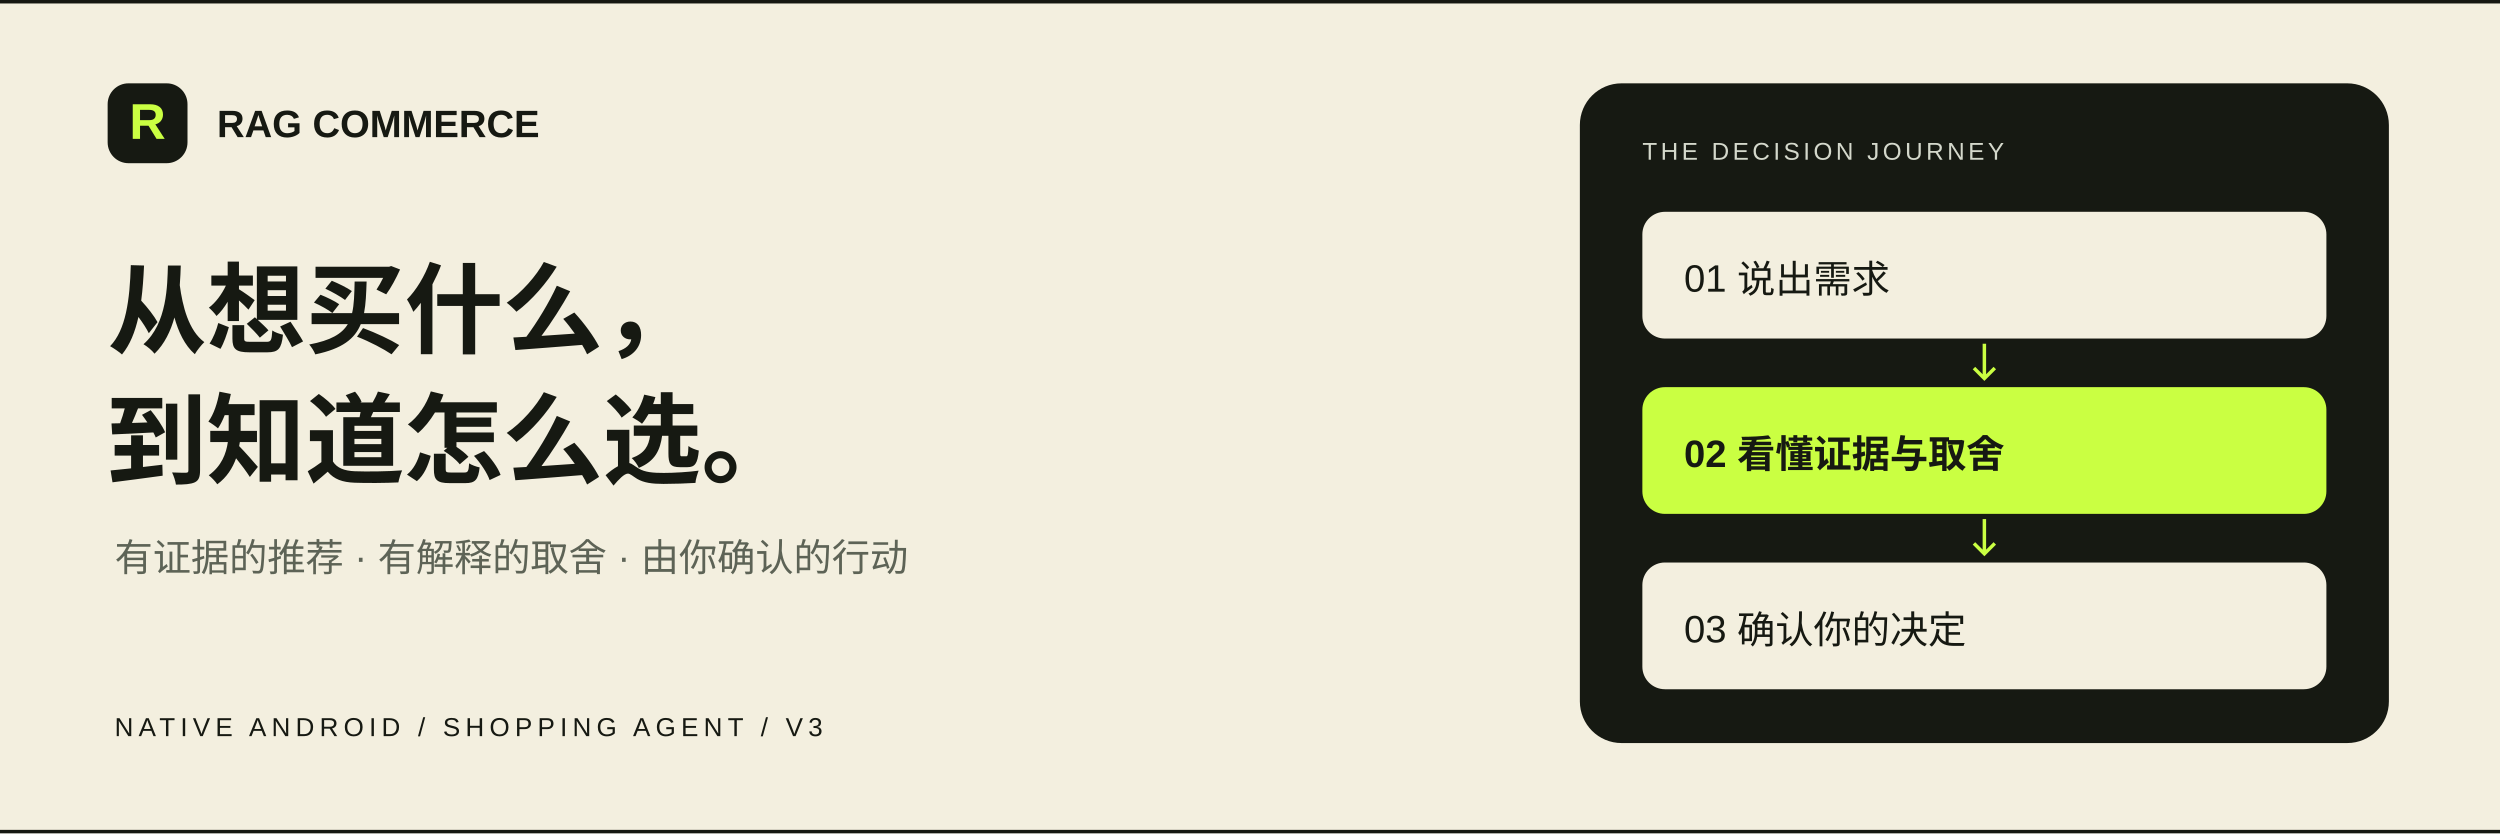
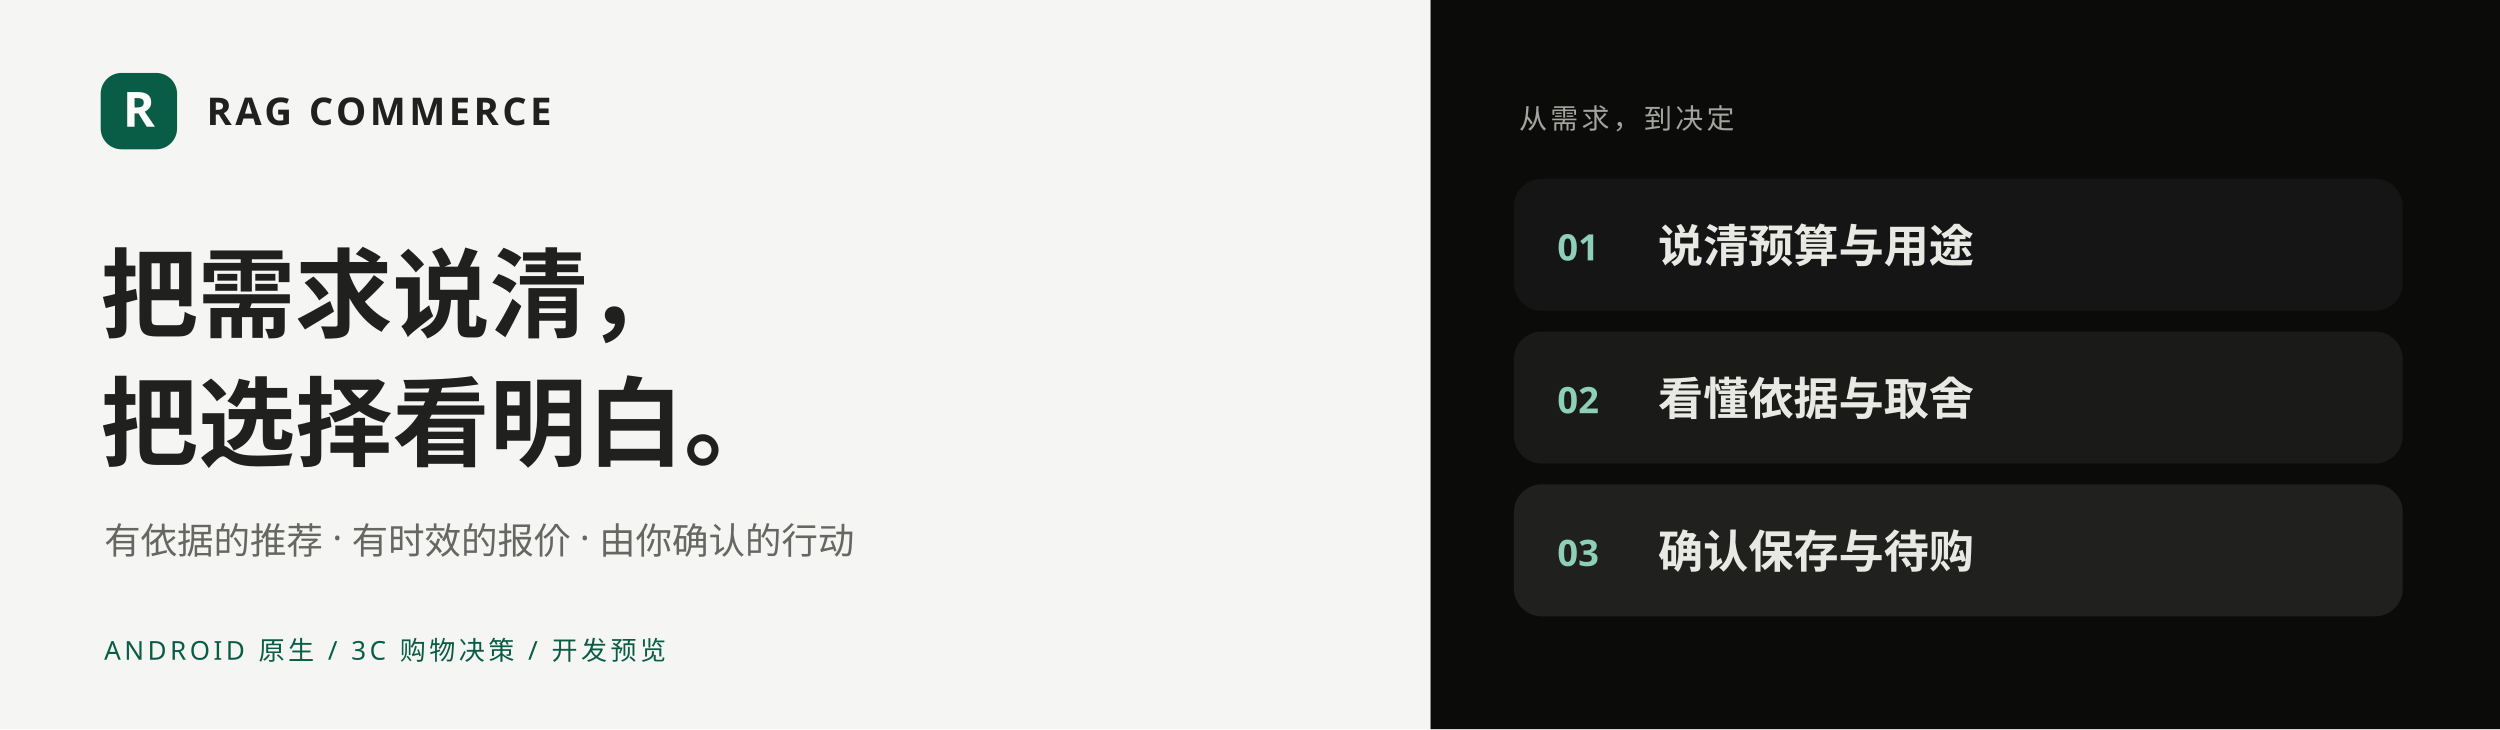
- <svg xmlns="http://www.w3.org/2000/svg" width="1440" height="480" viewBox="0 0 1440 480" role="img" aria-labelledby="title desc">
-   <rect width="1440" height="480" fill="#f3efdf" />
-   <path d="M0 1H1440M0 479H1440" stroke="#151711" stroke-width="2" />
-   <rect x="62" y="48" width="46" height="46" rx="12" fill="#161912" />
-   <text x="85" y="80" text-anchor="middle" fill="#caff42" font-family="Arial,sans-serif" font-size="29" font-weight="700">R</text>
-   <g font-family="Arial,Microsoft YaHei,sans-serif" fill="#161912">
-     <text x="125" y="79" font-size="22" font-weight="700">RAG COMMERCE</text>
-     <text x="62" y="199" font-size="57" font-weight="700">从想买什么，</text>
-     <text x="62" y="274" font-size="57" font-weight="700">到知道怎么选。</text>
-     <text x="66" y="329" font-size="22" fill="#5d6356">有证据的推荐 · 有解释的取舍 · 由你确认的行动</text>
-     <text x="66" y="424" font-size="15" letter-spacing="3">NATIVE ANDROID / SHOPPING AGENT / V3</text>
-     <rect x="910" y="48" width="466" height="380" rx="24" fill="#161912" />
-     <text x="946" y="92" fill="#d4d8cb" font-size="14" letter-spacing="2">THE DECISION JOURNEY</text>
-     <rect x="946" y="122" width="394" height="73" rx="13" fill="#f3efdf" />
-     <text x="970" y="168" font-size="22">01  说出需求</text>
-     <path d="M1143 198v20m-6-6 6 6 6-6" stroke="#caff42" stroke-width="2" fill="none" />
-     <rect x="946" y="223" width="394" height="73" rx="13" fill="#caff42" />
-     <text x="970" y="269" font-size="22" font-weight="700">02  看懂证据与取舍</text>
-     <path d="M1143 299v20m-6-6 6 6 6-6" stroke="#caff42" stroke-width="2" fill="none" />
-     <rect x="946" y="324" width="394" height="73" rx="13" fill="#f3efdf" />
-     <text x="970" y="370" font-size="22">03  确认你的决定</text>
+ <svg xmlns="http://www.w3.org/2000/svg" width="1440" height="420" viewBox="0 0 1440 420" role="img" aria-labelledby="title desc">
+   <rect width="1440" height="420" fill="#f5f5f3" />
+   <rect x="824" width="616" height="420" fill="#0b0b0a" />
+   <g font-family="Segoe UI,Microsoft YaHei,sans-serif">
+     <rect x="58" y="42" width="44" height="44" rx="12" fill="#095c45" />
+     <text x="80" y="73" text-anchor="middle" fill="#fcfcfb" font-size="28" font-weight="600">R</text>
+     <text x="119" y="72" fill="#20201e" font-size="22" font-weight="600" letter-spacing="2">RAG COMMERCE</text>
+     <text x="58" y="190" fill="#20201e" font-size="56" font-weight="650">把需求说清，</text>
+     <text x="58" y="264" fill="#20201e" font-size="56" font-weight="650">把选择看明白。</text>
+     <text x="60" y="319" fill="#666663" font-size="21">有依据的推荐 · 有时效的报价 · 由你确认的行动</text>
+     <text x="60" y="380" fill="#095c45" font-size="15" letter-spacing="2">ANDROID 原生 / 3C 购物决策 / 开发预览</text>
+     <text x="875" y="74" fill="#a3a3a0" font-size="16" letter-spacing="2">从需求，到决定</text>
+     <rect x="872" y="103" width="512" height="76" rx="16" fill="#151515" />
+     <rect x="872" y="191" width="512" height="76" rx="16" fill="#1a1a19" />
+     <rect x="872" y="279" width="512" height="76" rx="16" fill="#20201e" />
+     <g fill="#8ecfb8" font-size="21" font-weight="560">
+       <text x="897" y="150">01</text>
+       <text x="897" y="238">02</text>
+       <text x="897" y="326">03</text>
+     </g>
+     <g fill="#e8e8e5" font-size="26" font-weight="560">
+       <text x="955" y="151">说清预算与用途</text>
+       <text x="955" y="239">看懂依据与取舍</text>
+       <text x="955" y="327">确认保存与待购</text>
+     </g>
  </g>
</svg>
